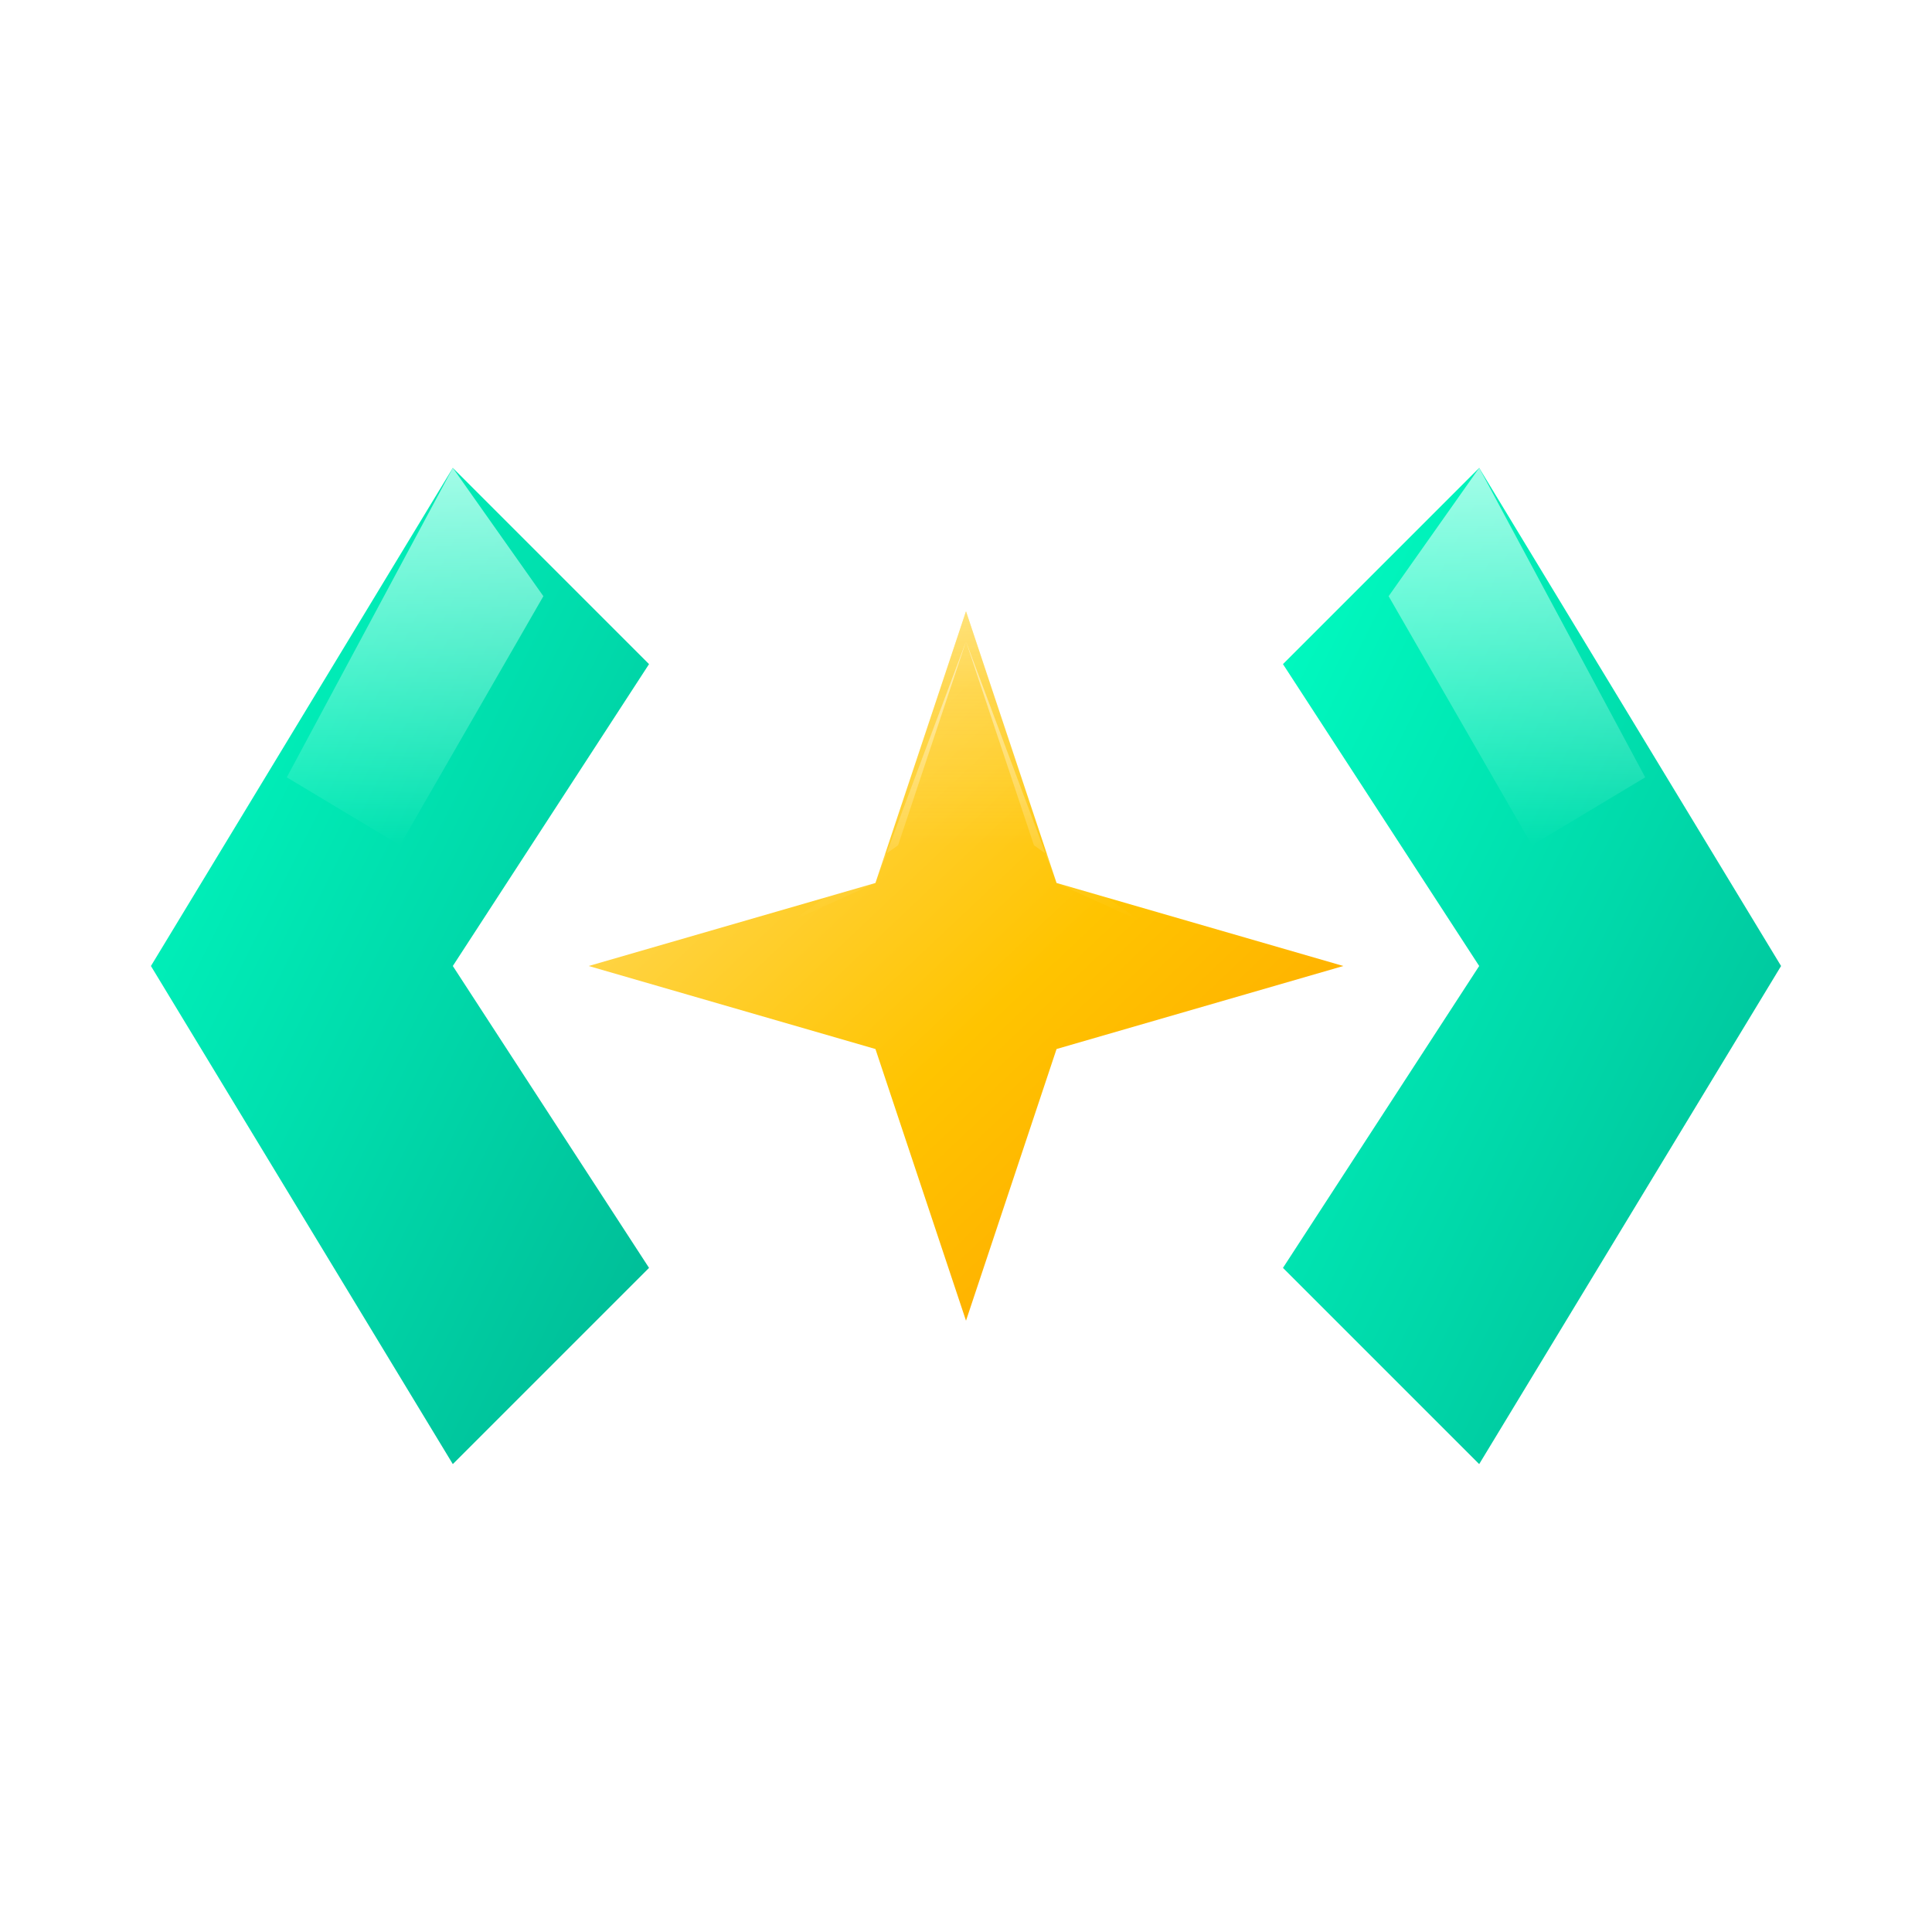
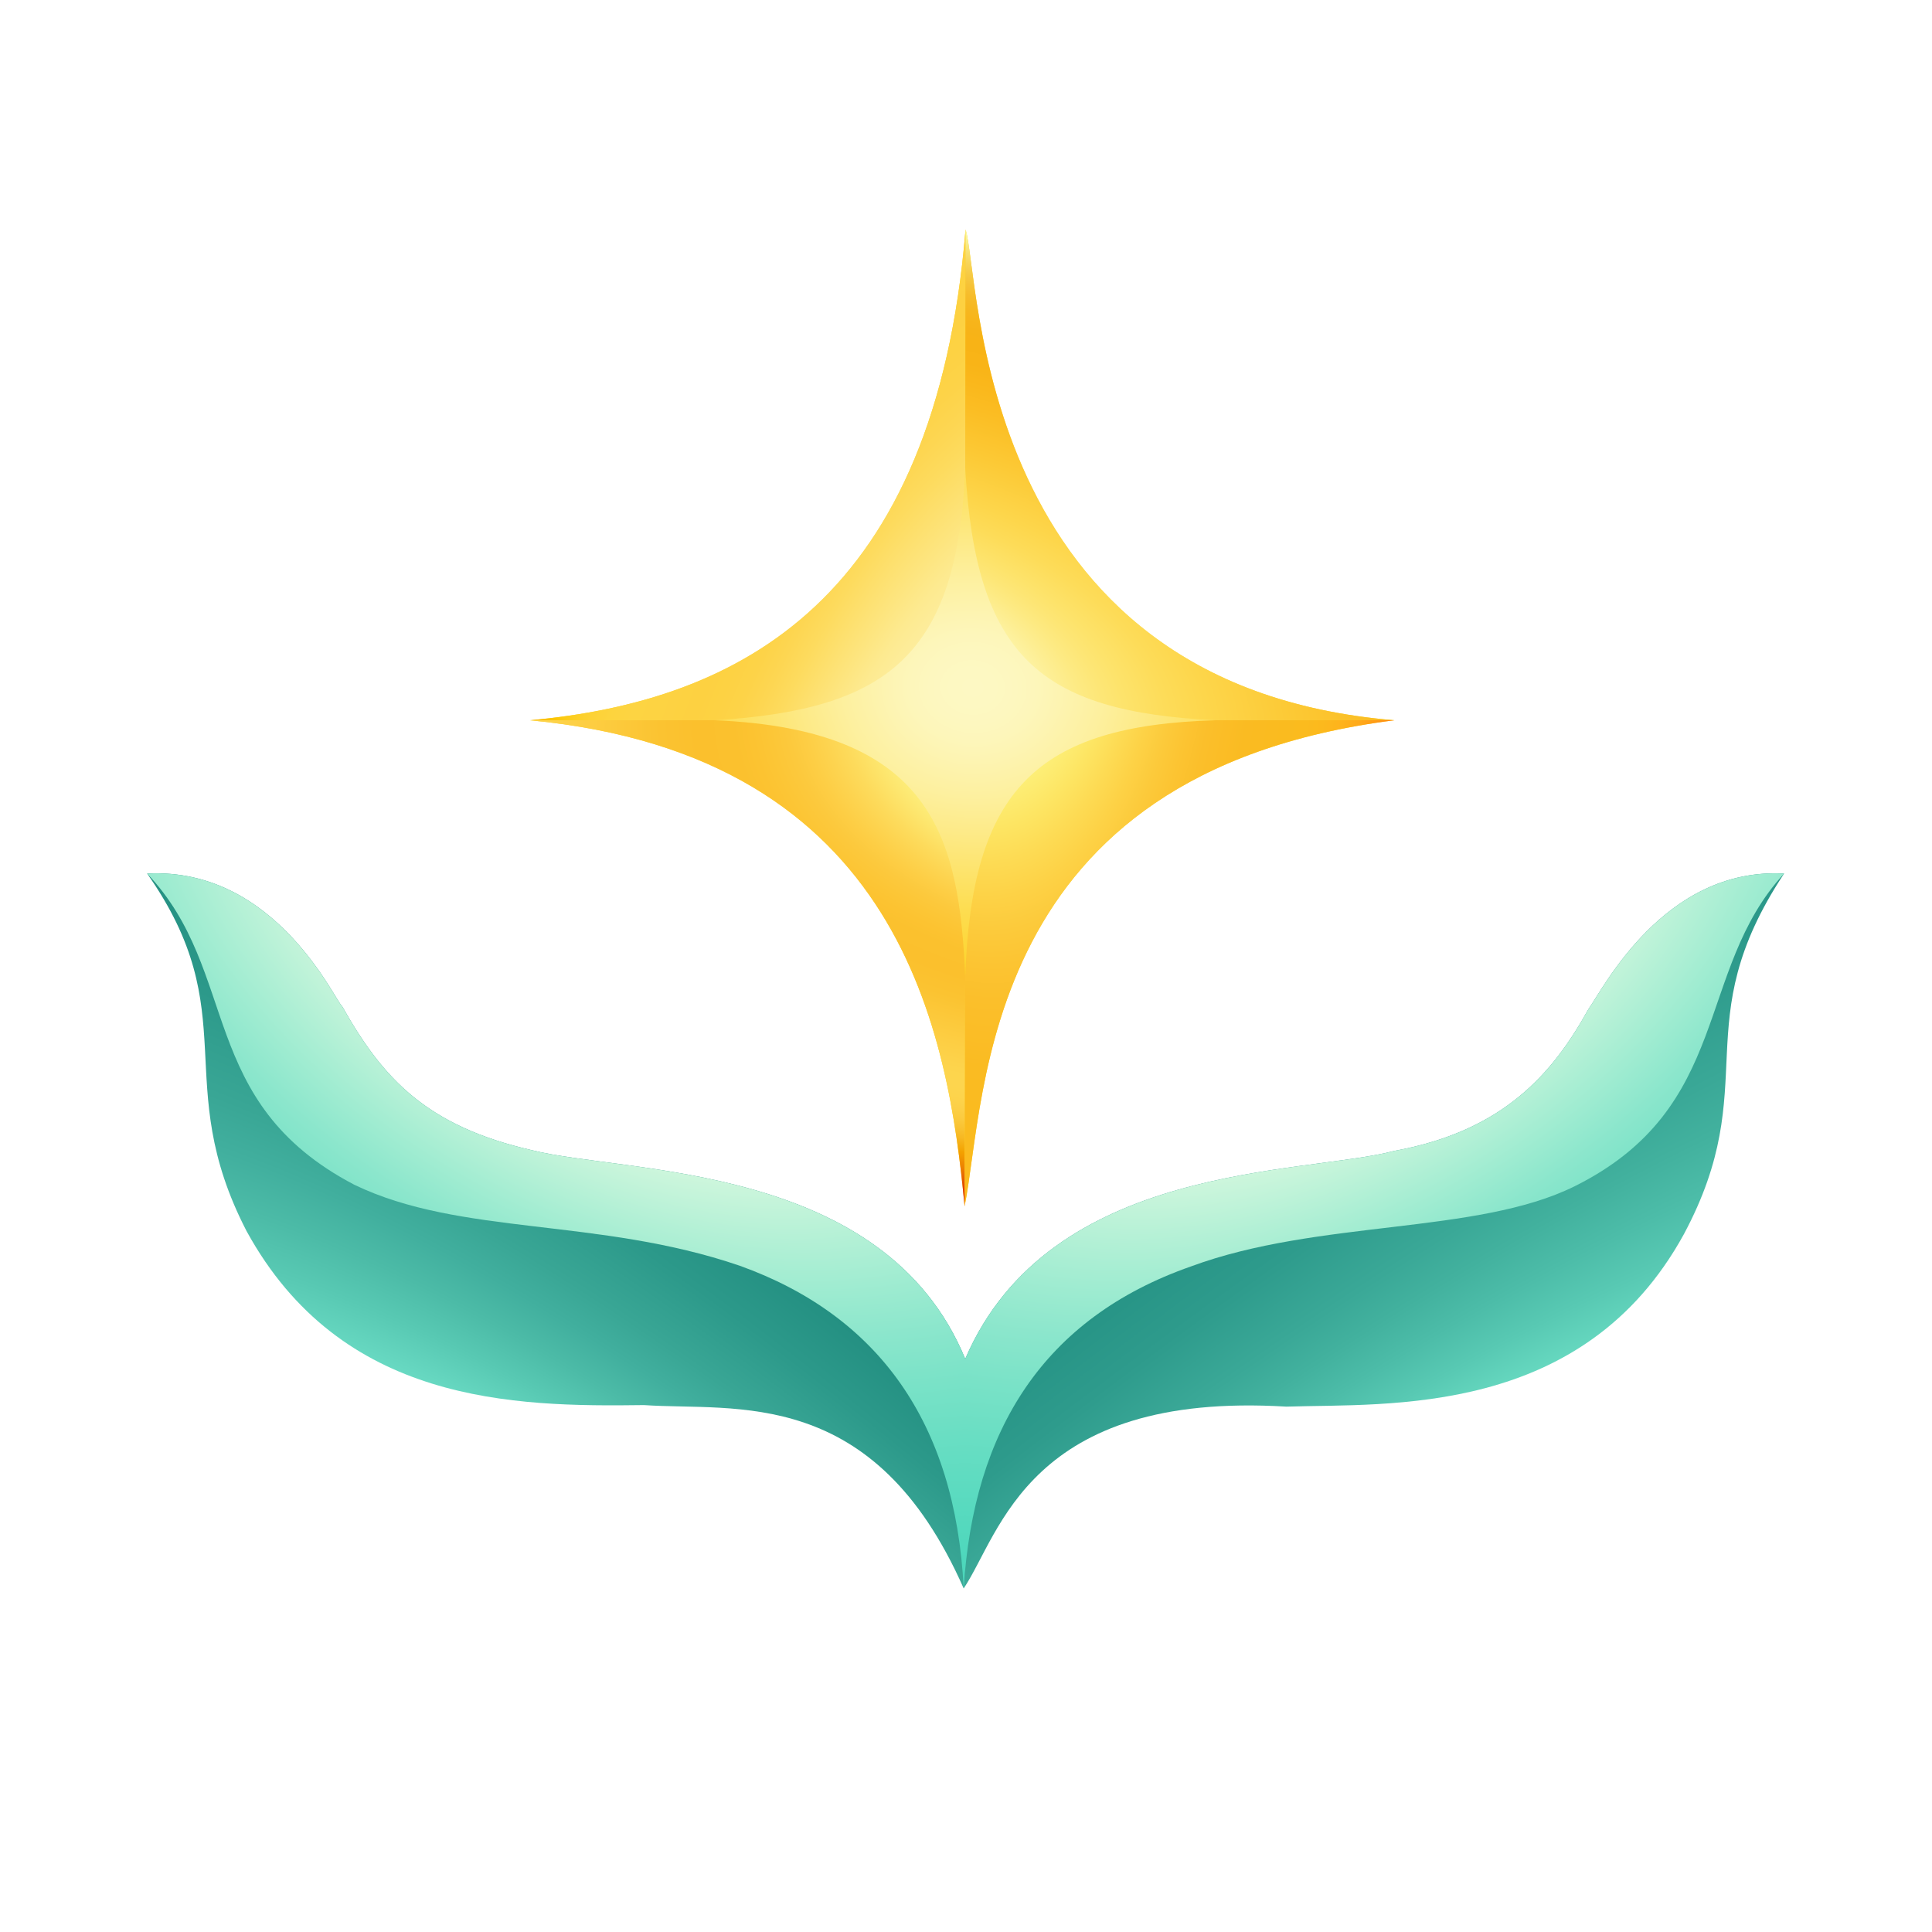
- <svg xmlns="http://www.w3.org/2000/svg" viewBox="0 0 512 512">
+ <svg xmlns="http://www.w3.org/2000/svg" xmlns:xlink="http://www.w3.org/1999/xlink" width="1254" height="1254" viewBox="0 0 1254 1254" role="img" aria-labelledby="logo-title logo-desc">
  <defs>
-     <linearGradient id="aquaPlastic" x1="0" y1="0" x2="1" y2="1">
-       <stop offset="0" stop-color="#00FFC3" />
-       <stop offset="0.55" stop-color="#00D9AA" />
-       <stop offset="1" stop-color="#00B894" />
-     </linearGradient>
-     <linearGradient id="aquaHighlight" x1="0" y1="0" x2="0" y2="1">
-       <stop offset="0" stop-color="#BFFFF0" stop-opacity="0.85" />
-       <stop offset="1" stop-color="#BFFFF0" stop-opacity="0" />
-     </linearGradient>
-     <linearGradient id="goldPlastic" x1="0" y1="0" x2="1" y2="1">
-       <stop offset="0" stop-color="#FFE07A" />
-       <stop offset="0.55" stop-color="#FFC400" />
-       <stop offset="1" stop-color="#FF9F00" />
-     </linearGradient>
-     <linearGradient id="sparkGloss" x1="0" y1="0" x2="0" y2="1">
-       <stop offset="0" stop-color="#FFF6C7" stop-opacity="0.75" />
-       <stop offset="0.55" stop-color="#FFF6C7" stop-opacity="0.18" />
-       <stop offset="1" stop-color="#FFF6C7" stop-opacity="0" />
-     </linearGradient>
-     <linearGradient id="sparkFacet" x1="0" y1="0" x2="0" y2="1">
-       <stop offset="0" stop-color="#FFFFFF" stop-opacity="0.55" />
-       <stop offset="1" stop-color="#FFFFFF" stop-opacity="0" />
-     </linearGradient>
-     <clipPath id="starClip">
-       <path d="M256 162L280 234L356 256L280 278L256 350L232 278L156 256L232 234Z" />
-     </clipPath>
+     <style>
+       .spark-core { fill: url(#spark-core); }
+       .gold-nw { fill: url(#gold-nw); }
+       .gold-ne { fill: url(#gold-ne); }
+       .gold-sw { fill: url(#gold-sw); }
+       .gold-se { fill: url(#gold-se); }
+       .mint-left { fill: url(#mint-left); }
+       .mint-right { fill: url(#mint-right); }
+       .teal-left { fill: url(#teal-left); }
+       .teal-right { fill: url(#teal-right); }
+     </style>
+     <radialGradient id="spark-core" gradientUnits="userSpaceOnUse" cx="0" cy="0" r="1" gradientTransform="matrix(222.2 16.82 -14.23 187.98 631.39 446.18)">
+       <stop offset="0" stop-color="#FDF8C3" />
+       <stop offset="0.001" stop-color="#FDF8C3" />
+       <stop offset="0.063" stop-color="#FDF8C2" />
+       <stop offset="0.125" stop-color="#FDF7BF" />
+       <stop offset="0.188" stop-color="#FDF6BA" />
+       <stop offset="0.25" stop-color="#FDF4B2" />
+       <stop offset="0.375" stop-color="#FDF09F" />
+       <stop offset="0.5" stop-color="#FDEA88" />
+       <stop offset="0.75" stop-color="#FDDE54" />
+       <stop offset="0.875" stop-color="#FDD83D" />
+       <stop offset="1" stop-color="#FDD328" />
+     </radialGradient>
+     <radialGradient id="gold-nw" gradientUnits="userSpaceOnUse" cx="0" cy="0" r="1" gradientTransform="matrix(358.57 73.05 -146.11 717.13 667.05 680)">
+       <stop offset="0" stop-color="#FDED9D" />
+       <stop offset="0.468" stop-color="#FDED9D" />
+       <stop offset="0.501" stop-color="#FDEA90" />
+       <stop offset="0.534" stop-color="#FDE57F" />
+       <stop offset="0.601" stop-color="#FDDB5E" />
+       <stop offset="0.634" stop-color="#FDD652" />
+       <stop offset="0.667" stop-color="#FDD348" />
+       <stop offset="0.701" stop-color="#FDD243" />
+       <stop offset="0.734" stop-color="#FDD141" />
+       <stop offset="0.8" stop-color="#FDD342" />
+       <stop offset="0.834" stop-color="#FDD442" />
+       <stop offset="0.867" stop-color="#FDD43E" />
+       <stop offset="0.884" stop-color="#FDD33A" />
+       <stop offset="0.9" stop-color="#FDD234" />
+       <stop offset="0.917" stop-color="#FDD02A" />
+       <stop offset="0.933" stop-color="#FCCD1E" />
+       <stop offset="0.95" stop-color="#FCC90E" />
+       <stop offset="0.958" stop-color="#FCC604" />
+       <stop offset="0.961" stop-color="#FCC501" />
+       <stop offset="0.963" stop-color="#FCC500" />
+       <stop offset="0.967" stop-color="#FBC300" />
+       <stop offset="0.983" stop-color="#FBBC00" />
+       <stop offset="1" stop-color="#FAB300" />
+     </radialGradient>
+     <radialGradient id="gold-ne" gradientUnits="userSpaceOnUse" cx="0" cy="0" r="1" gradientTransform="matrix(644.01 71.37 -35.69 322 464.94 450.67)">
+       <stop offset="0" stop-color="#FDF3A5" />
+       <stop offset="0.332" stop-color="#FDF3A5" />
+       <stop offset="0.353" stop-color="#FDEE93" />
+       <stop offset="0.374" stop-color="#FDEA83" />
+       <stop offset="0.395" stop-color="#FDE676" />
+       <stop offset="0.416" stop-color="#FDE36B" />
+       <stop offset="0.457" stop-color="#FDDC59" />
+       <stop offset="0.499" stop-color="#FDD64B" />
+       <stop offset="0.583" stop-color="#FCC935" />
+       <stop offset="0.666" stop-color="#FBBD23" />
+       <stop offset="0.708" stop-color="#FAB81C" />
+       <stop offset="0.75" stop-color="#F9B417" />
+       <stop offset="0.791" stop-color="#F8B316" />
+       <stop offset="0.812" stop-color="#F7B318" />
+       <stop offset="0.833" stop-color="#F7B51B" />
+       <stop offset="0.854" stop-color="#F6B821" />
+       <stop offset="0.875" stop-color="#F6BC2A" />
+       <stop offset="0.896" stop-color="#F6C236" />
+       <stop offset="0.917" stop-color="#F6CA45" />
+       <stop offset="0.937" stop-color="#F7D458" />
+       <stop offset="0.958" stop-color="#F7E071" />
+       <stop offset="0.979" stop-color="#F9EF8E" />
+       <stop offset="0.99" stop-color="#F9F79F" />
+       <stop offset="0.995" stop-color="#FAFCA8" />
+       <stop offset="1" stop-color="#FAFFB1" />
+     </radialGradient>
+     <radialGradient id="gold-sw" gradientUnits="userSpaceOnUse" cx="0" cy="0" r="1" gradientTransform="matrix(-802.46 131.43 -61.49 -375.46 1000 395.82)">
+       <stop offset="0" stop-color="#FDEC78" />
+       <stop offset="0.533" stop-color="#FDEC78" />
+       <stop offset="0.562" stop-color="#FDDB5C" />
+       <stop offset="0.577" stop-color="#FDD450" />
+       <stop offset="0.592" stop-color="#FDCE45" />
+       <stop offset="0.606" stop-color="#FCC93D" />
+       <stop offset="0.621" stop-color="#FCC636" />
+       <stop offset="0.635" stop-color="#FCC331" />
+       <stop offset="0.65" stop-color="#FBC12E" />
+       <stop offset="0.679" stop-color="#FBC02D" />
+       <stop offset="0.708" stop-color="#FBC331" />
+       <stop offset="0.767" stop-color="#FDCE43" />
+       <stop offset="0.796" stop-color="#FDD34B" />
+       <stop offset="0.81" stop-color="#FDD54D" />
+       <stop offset="0.825" stop-color="#FDD54E" />
+       <stop offset="0.84" stop-color="#FDD44C" />
+       <stop offset="0.854" stop-color="#FCD048" />
+       <stop offset="0.869" stop-color="#FBCB40" />
+       <stop offset="0.883" stop-color="#F9C333" />
+       <stop offset="0.898" stop-color="#F7B822" />
+       <stop offset="0.912" stop-color="#F4A90B" />
+       <stop offset="0.916" stop-color="#F4A504" />
+       <stop offset="0.918" stop-color="#F3A201" />
+       <stop offset="0.92" stop-color="#F3A000" />
+       <stop offset="0.927" stop-color="#F19600" />
+       <stop offset="0.942" stop-color="#EC7F00" />
+       <stop offset="0.956" stop-color="#E66200" />
+       <stop offset="0.971" stop-color="#E04000" />
+       <stop offset="0.978" stop-color="#DC2C00" />
+       <stop offset="0.985" stop-color="#D71700" />
+       <stop offset="0.993" stop-color="#D30000" />
+       <stop offset="1" stop-color="#CE0000" />
+     </radialGradient>
+     <radialGradient id="gold-se" gradientUnits="userSpaceOnUse" cx="0" cy="0" r="1" gradientTransform="matrix(-283.1 27.13 -54.26 -566.2 621.02 306.72)">
+       <stop offset="0" stop-color="#FDEE76" />
+       <stop offset="0.365" stop-color="#FDEE76" />
+       <stop offset="0.405" stop-color="#FDE563" />
+       <stop offset="0.444" stop-color="#FDDB54" />
+       <stop offset="0.484" stop-color="#FDD246" />
+       <stop offset="0.524" stop-color="#FCCA3B" />
+       <stop offset="0.563" stop-color="#FCC432" />
+       <stop offset="0.603" stop-color="#FBBF2B" />
+       <stop offset="0.643" stop-color="#FBBD26" />
+       <stop offset="0.682" stop-color="#FABB22" />
+       <stop offset="0.762" stop-color="#FABB1F" />
+       <stop offset="0.802" stop-color="#FBBB1E" />
+       <stop offset="0.841" stop-color="#FCB91D" />
+       <stop offset="0.881" stop-color="#FEB31C" />
+       <stop offset="0.921" stop-color="#FFA91A" />
+       <stop offset="0.94" stop-color="#FFA118" />
+       <stop offset="0.96" stop-color="#FF9815" />
+       <stop offset="0.98" stop-color="#FF8C12" />
+       <stop offset="1" stop-color="#FF7E0F" />
+     </radialGradient>
+     <radialGradient id="mint-left" gradientUnits="userSpaceOnUse" cx="0" cy="0" r="1" gradientTransform="matrix(528.56 307.49 -190.13 326.81 404.4 583.18)">
+       <stop offset="0" stop-color="#CDF6DC" />
+       <stop offset="0.409" stop-color="#CDF6DC" />
+       <stop offset="0.557" stop-color="#A0ECD1" />
+       <stop offset="0.63" stop-color="#8BE6CC" />
+       <stop offset="0.704" stop-color="#79E2C7" />
+       <stop offset="0.778" stop-color="#69DEC3" />
+       <stop offset="0.852" stop-color="#5CDBC0" />
+       <stop offset="0.926" stop-color="#51D8BD" />
+       <stop offset="1" stop-color="#49D6BB" />
+     </radialGradient>
+     <radialGradient id="mint-right" href="#mint-left" xlink:href="#mint-left" gradientTransform="matrix(-528.56 307.49 190.13 326.81 848.6 583.18)" />
+     <radialGradient id="teal-left" gradientUnits="userSpaceOnUse" cx="0" cy="0" r="1" gradientTransform="matrix(1371.79 1763.04 -480.63 373.97 1089.48 2299.99)">
+       <stop offset="0" stop-color="#68D9C2" />
+       <stop offset="0.803" stop-color="#68D9C2" />
+       <stop offset="0.828" stop-color="#58C9B3" />
+       <stop offset="0.852" stop-color="#4CBBA7" />
+       <stop offset="0.877" stop-color="#41AF9E" />
+       <stop offset="0.902" stop-color="#39A695" />
+       <stop offset="0.951" stop-color="#2C998A" />
+       <stop offset="1" stop-color="#249082" />
+     </radialGradient>
+     <radialGradient id="teal-right" gradientUnits="userSpaceOnUse" cx="0" cy="0" r="1" gradientTransform="matrix(1757.36 -1888.6 416.88 387.91 -13.24 2299.99)">
+       <stop offset="0" stop-color="#68DAC1" />
+       <stop offset="0.77" stop-color="#68DAC1" />
+       <stop offset="0.799" stop-color="#58C9B3" />
+       <stop offset="0.827" stop-color="#4CBCA8" />
+       <stop offset="0.856" stop-color="#42B19E" />
+       <stop offset="0.885" stop-color="#3AA897" />
+       <stop offset="0.942" stop-color="#2E9B8C" />
+       <stop offset="1" stop-color="#279486" />
+     </radialGradient>
  </defs>
-   <path fill="url(#aquaPlastic)" d="M120 124L40 256L120 388L172 336L120 256L172 176Z" />
-   <path fill="url(#aquaHighlight)" d="M120 124L76 206L106 224L144 158Z" />
-   <path fill="url(#aquaPlastic)" d="M392 124L472 256L392 388L340 336L392 256L340 176Z" />
-   <path fill="url(#aquaHighlight)" d="M392 124L436 206L406 224L368 158Z" />
-   <path fill="url(#goldPlastic)" d="M256 162L280 234L356 256L280 278L256 350L232 278L156 256L232 234Z" />
-   <g clip-path="url(#starClip)">
-     <path fill="url(#sparkGloss)" d="M118 188C168 140 230 132 256 132C282 132 344 140 394 188C348 214 300 224 256 224C212 224 164 214 118 188Z" />
-     <path fill="url(#sparkFacet)" d="M256 170L238 224L210 244L232 234L256 170Z" />
-     <path fill="url(#sparkFacet)" d="M256 170L274 224L302 244L280 234L256 170Z" />
+   <g id="spark">
+     <path class="spark-core" d="M 626.7 149 C 636.26 176.45 631.32 444.92 905 467.5 C 635.6 501.9 640.3 711.47 626.1 783 C 615.5 671.83 585.61 490.51 344 467.5 C 480.23 455.15 607.11 388.8 626.7 149 Z" />
+     <path class="gold-nw" d="M 626.7 149 C 607.11 388.8 480.23 455.15 344 467.5 L 464 467.5 C 576.25 460.61 621.44 425.58 626.5 304 L 626.7 149 Z" />
+     <path class="gold-ne" d="M 626.7 149 C 636.26 176.45 631.32 444.92 905 467.5 L 789 467.5 C 674.95 462.03 633.46 426.03 626.5 304 L 626.7 149 Z" />
+     <path class="gold-sw" d="M 344 467.5 C 585.61 490.51 615.5 671.83 626.1 783 L 626.5 634 C 622.57 543.42 605.46 473.44 464 467.5 L 344 467.5 Z" />
+     <path class="gold-se" d="M 905 467.5 C 635.6 501.9 640.3 711.47 626.1 783 L 626.5 634 C 630.58 512.5 673.06 470.83 789 467.5 L 905 467.5 Z" />
+   </g>
+   <g id="wings">
+     <path class="teal-left" d="M 95.5 567 C 159.57 658.16 110 702.12 160 799 C 221.43 911.17 333.1 913.16 418 912 C 477.45 916.07 567.23 898.89 625.5 1031 L 626.5 882 C 573.9 754.24 406.29 762.02 345 746.5 C 277.26 730.91 248.7 700.54 222 653 C 218.18 651.01 179.36 562.61 95.5 567 Z" />
+     <path class="teal-right" d="M 1158 567 C 1093.34 664.78 1145.22 703.22 1093 801 C 1027.67 920.23 901.36 910.83 835 913 C 667.45 902.91 649.37 995.52 625.5 1031 L 626.5 882 C 681.5 753.97 845.86 762.65 905 747 C 976.22 734.05 1008.06 696.39 1031 655 C 1040.45 641.92 1080.06 562.79 1158 567 Z" />
+     <path class="mint-left" d="M 95.5 567 C 179.36 562.61 218.18 651.01 222 653 C 248.7 700.54 277.26 730.91 345 746.5 C 406.29 762.02 573.9 754.24 626.5 882 Q 628 950 625.5 1031 C 620.14 923.27 569.84 853.7 480 821.5 C 388.02 790.09 299.14 802.31 230 769 C 127.42 715.31 156.23 631 95.5 567 Z" />
+     <path class="mint-right" d="M 1158 567 C 1080.06 562.79 1040.45 641.92 1031 655 C 1008.06 696.39 976.22 734.05 905 747 C 845.86 762.65 681.5 753.97 626.5 882 L 625.5 1031 C 631.94 928.3 677.27 855.52 773 822 C 855.69 791.42 958.32 801.47 1022 770 C 1124.99 718.74 1099.81 630.23 1158 567 Z" />
  </g>
</svg>
